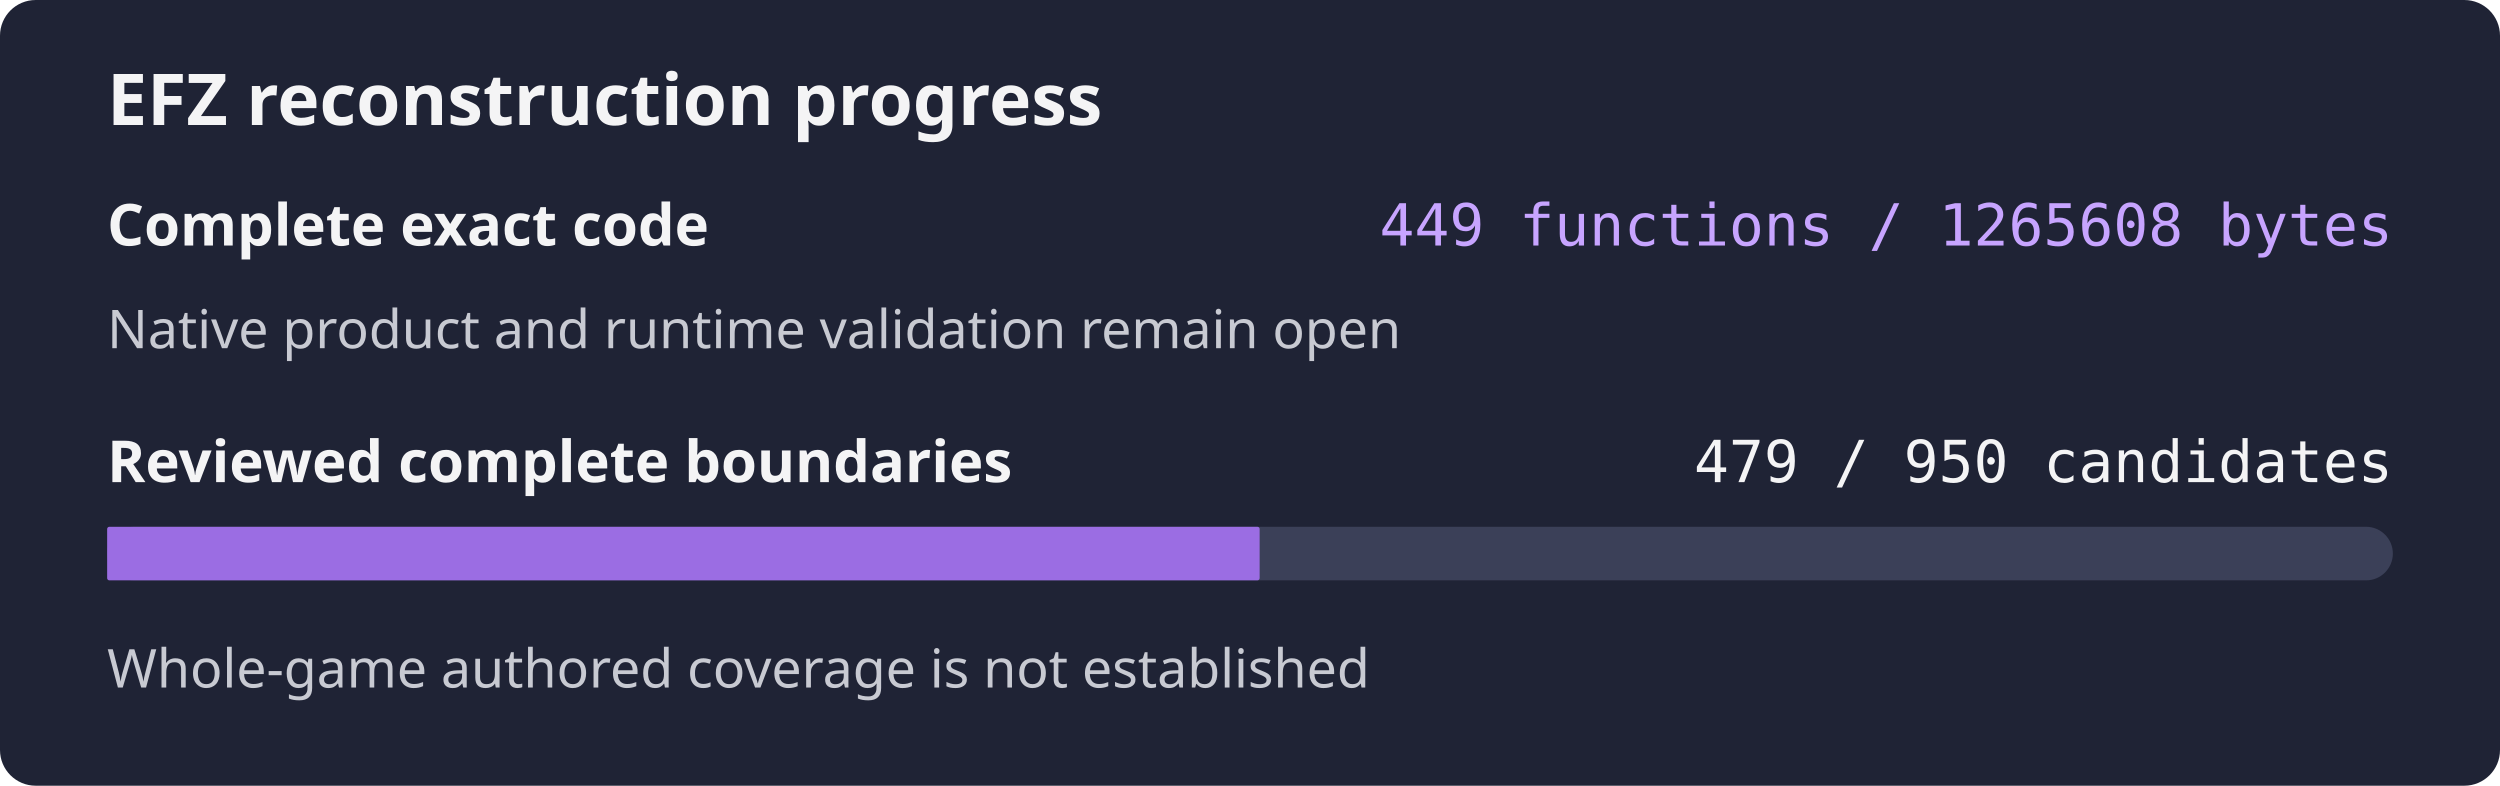
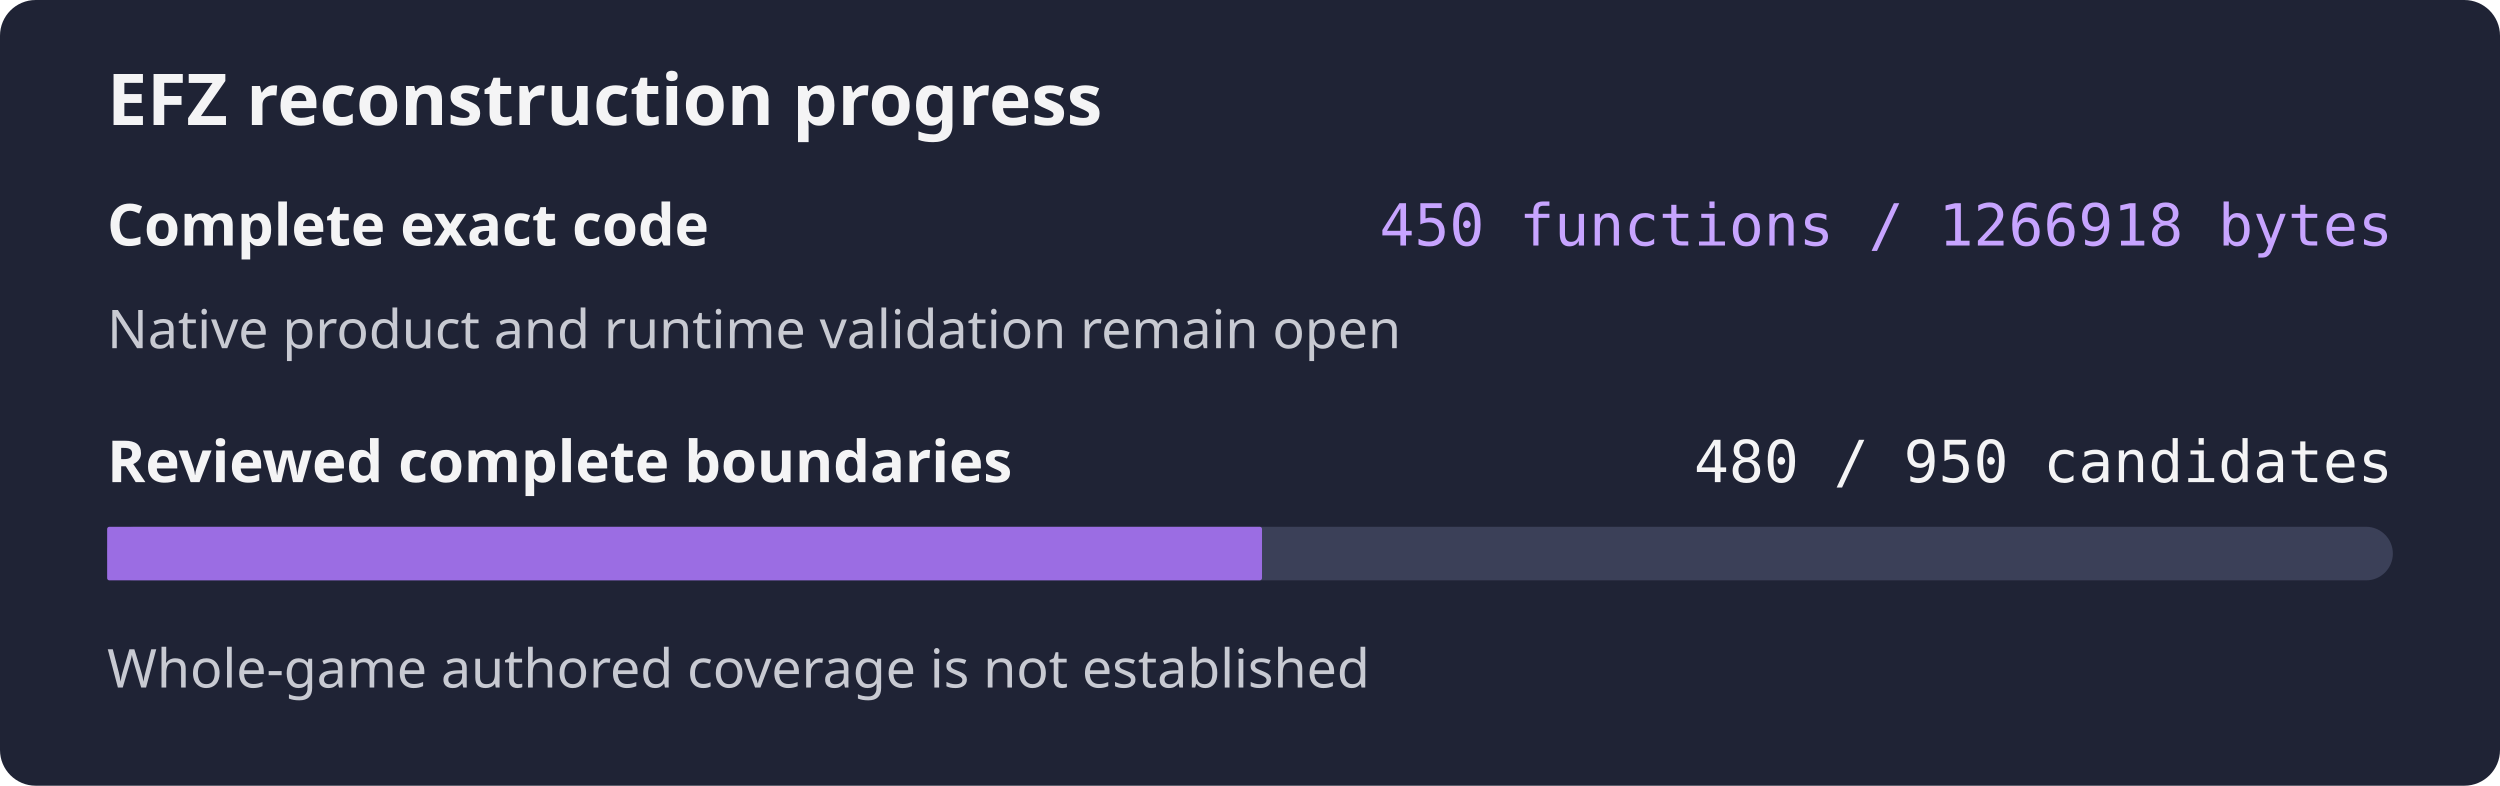
- <svg xmlns="http://www.w3.org/2000/svg" width="560" height="176" role="img" aria-label="EFZ reconstruction: 449 exact functions, 1265608 exact bytes; 479 reviewed boundaries out of 950 candidates">
+ <svg xmlns="http://www.w3.org/2000/svg" width="560" height="176" role="img" aria-label="EFZ reconstruction: 450 exact functions, 1266918 exact bytes; 480 reviewed boundaries out of 950 candidates">
  <rect width="560" height="176" rx="8" fill="#1f2335" />
  <text x="24" y="28" fill="#f4f4f5" font-family="sans-serif" font-size="16" font-weight="600">EFZ reconstruction progress</text>
  <text x="24" y="55" fill="#f4f4f5" font-family="sans-serif" font-size="13" font-weight="600">Complete exact code</text>
-   <text x="536" y="55" fill="#c7a4ff" text-anchor="end" font-family="monospace" font-size="13">449 functions / 1265608 bytes</text>
+   <text x="536" y="55" fill="#c7a4ff" text-anchor="end" font-family="monospace" font-size="13">450 functions / 1266918 bytes</text>
  <text x="24" y="78" fill="#c8cad2" font-family="sans-serif" font-size="12">Native product and runtime validation remain open</text>
  <text x="24" y="108" fill="#f4f4f5" font-family="sans-serif" font-size="13" font-weight="600">Reviewed complete boundaries</text>
-   <text x="536" y="108" fill="#f4f4f5" text-anchor="end" font-family="monospace" font-size="13">479 / 950 candidates</text>
+   <text x="536" y="108" fill="#f4f4f5" text-anchor="end" font-family="monospace" font-size="13">480 / 950 candidates</text>
  <rect x="24" y="118" width="512" height="12" rx="6" fill="#3b4058" />
-   <rect x="24" y="118" width="258.16" height="12" rx="0.5" fill="#9b6de3" />
+   <rect x="24" y="118" width="258.69" height="12" rx="0.5" fill="#9b6de3" />
  <text x="24" y="154" fill="#c8cad2" font-family="sans-serif" font-size="12">Whole-game authored coverage is not established</text>
</svg>
